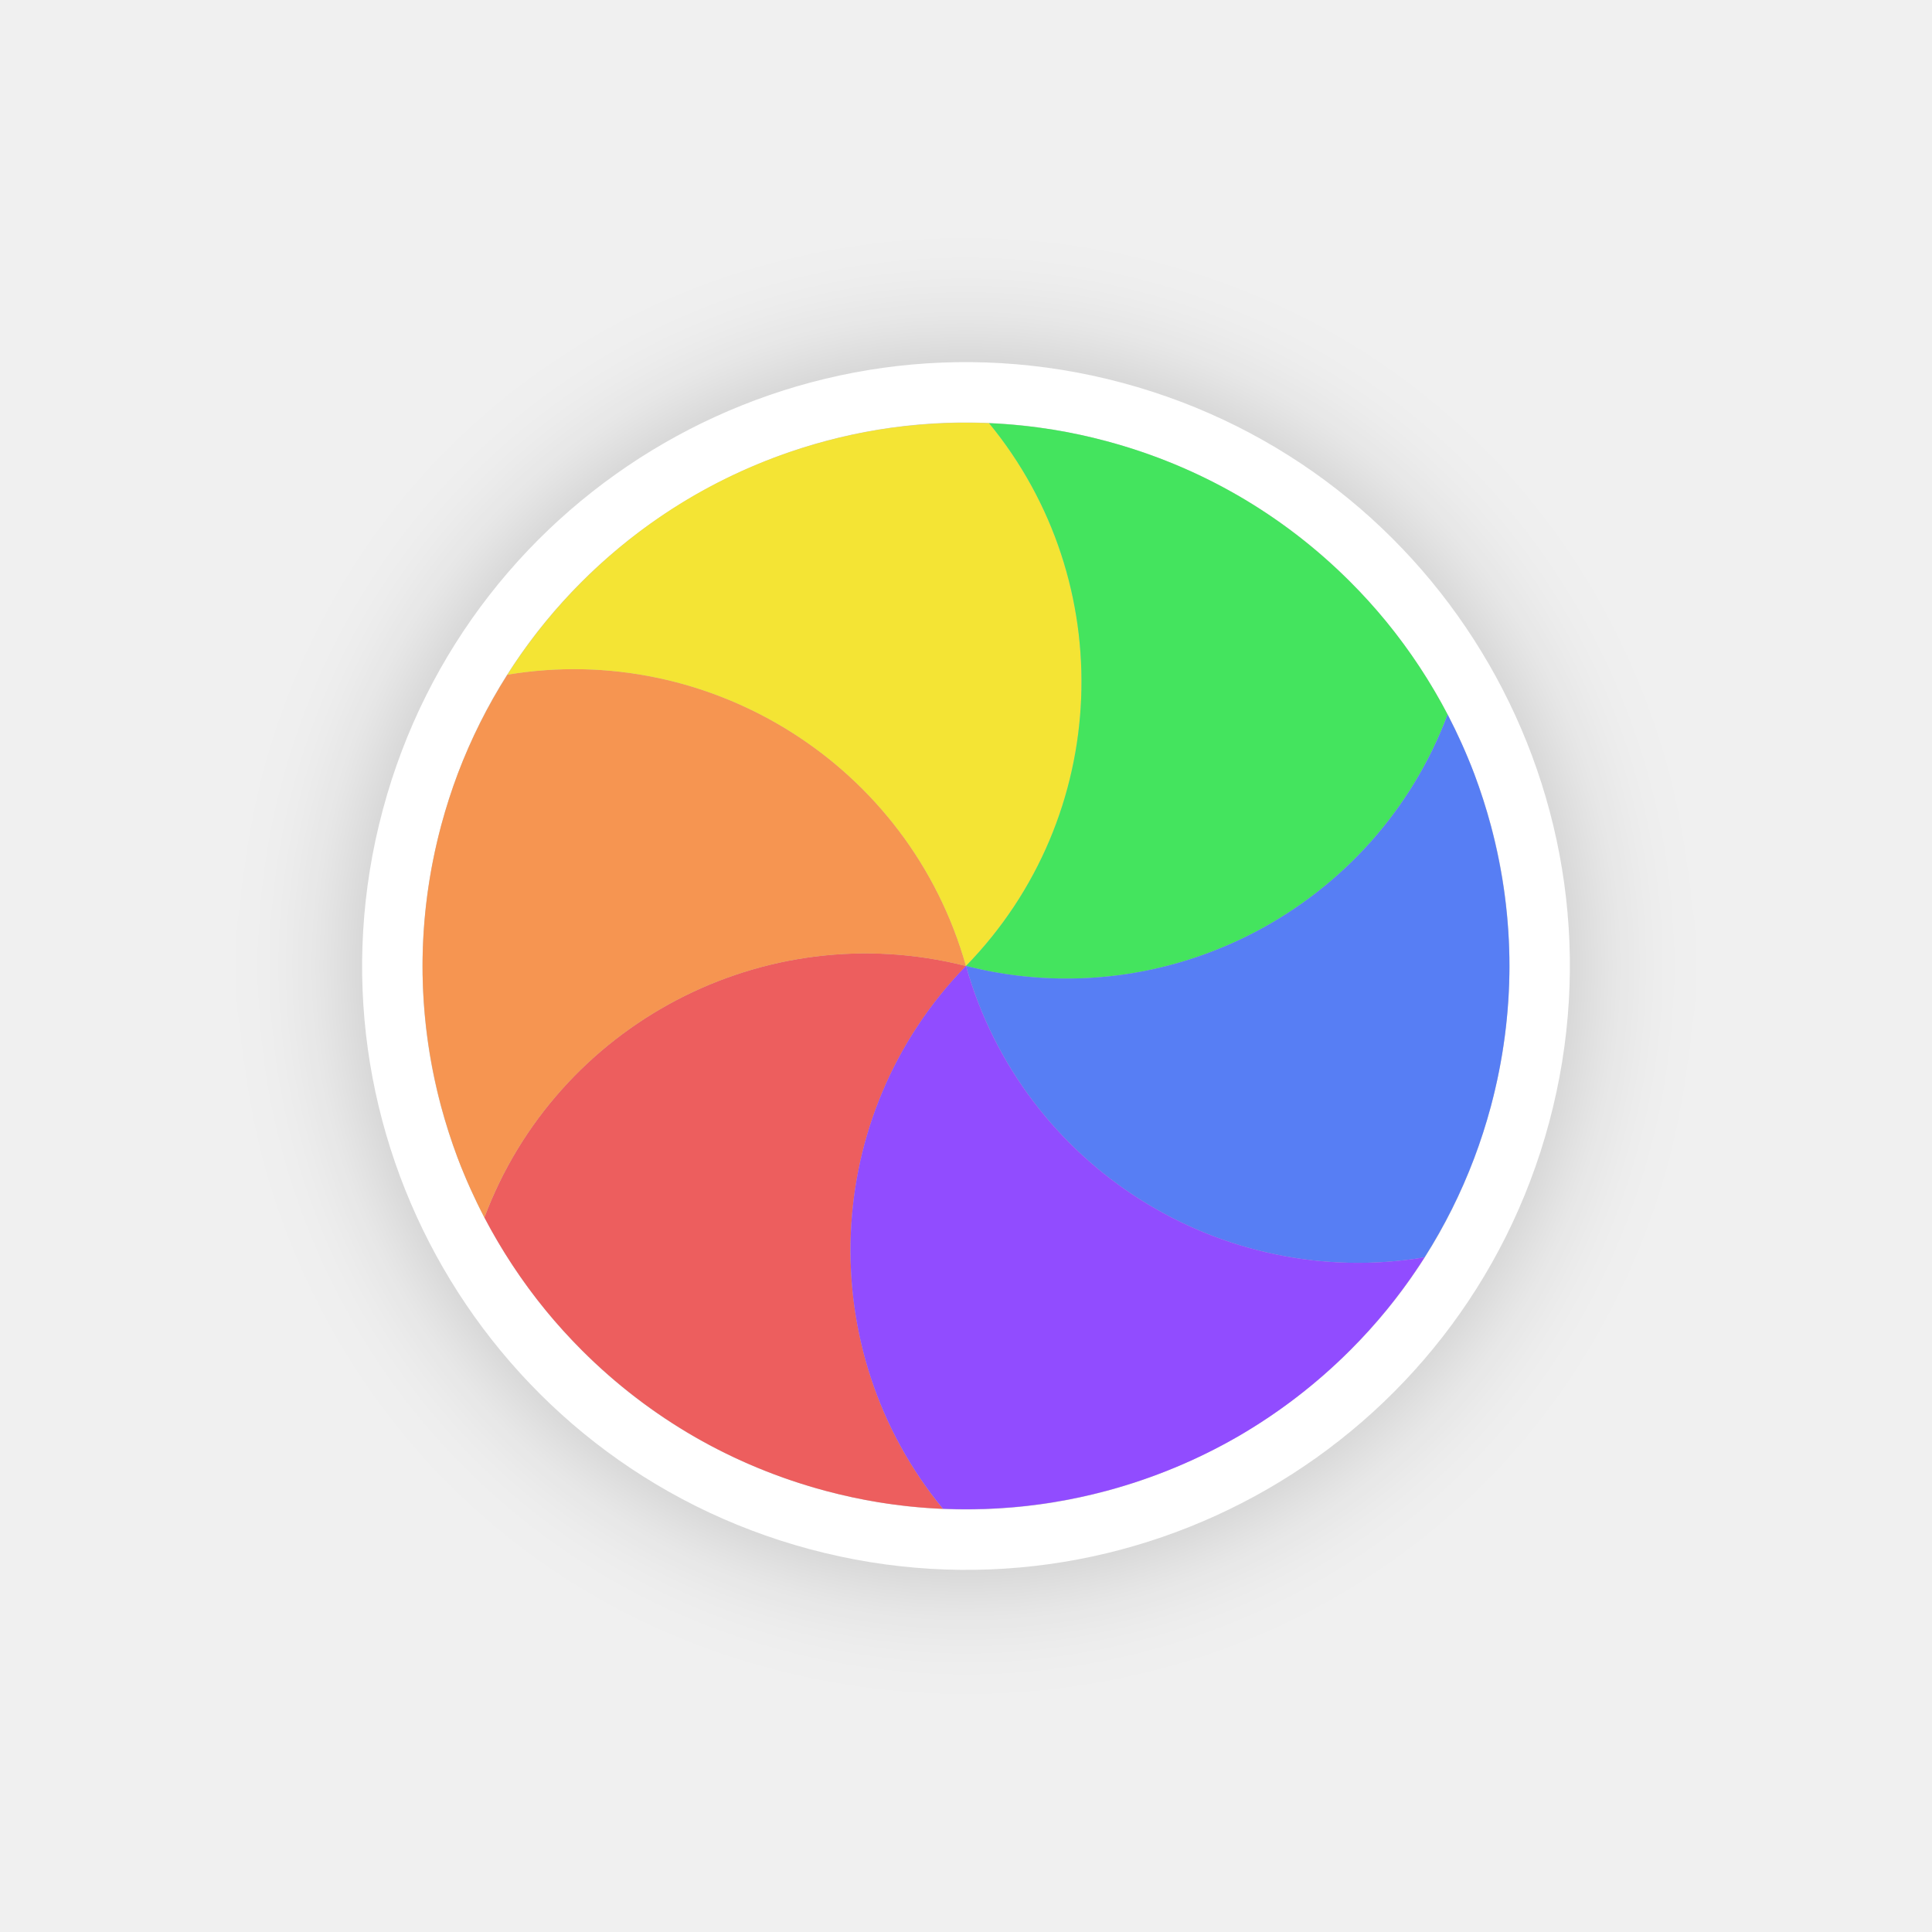
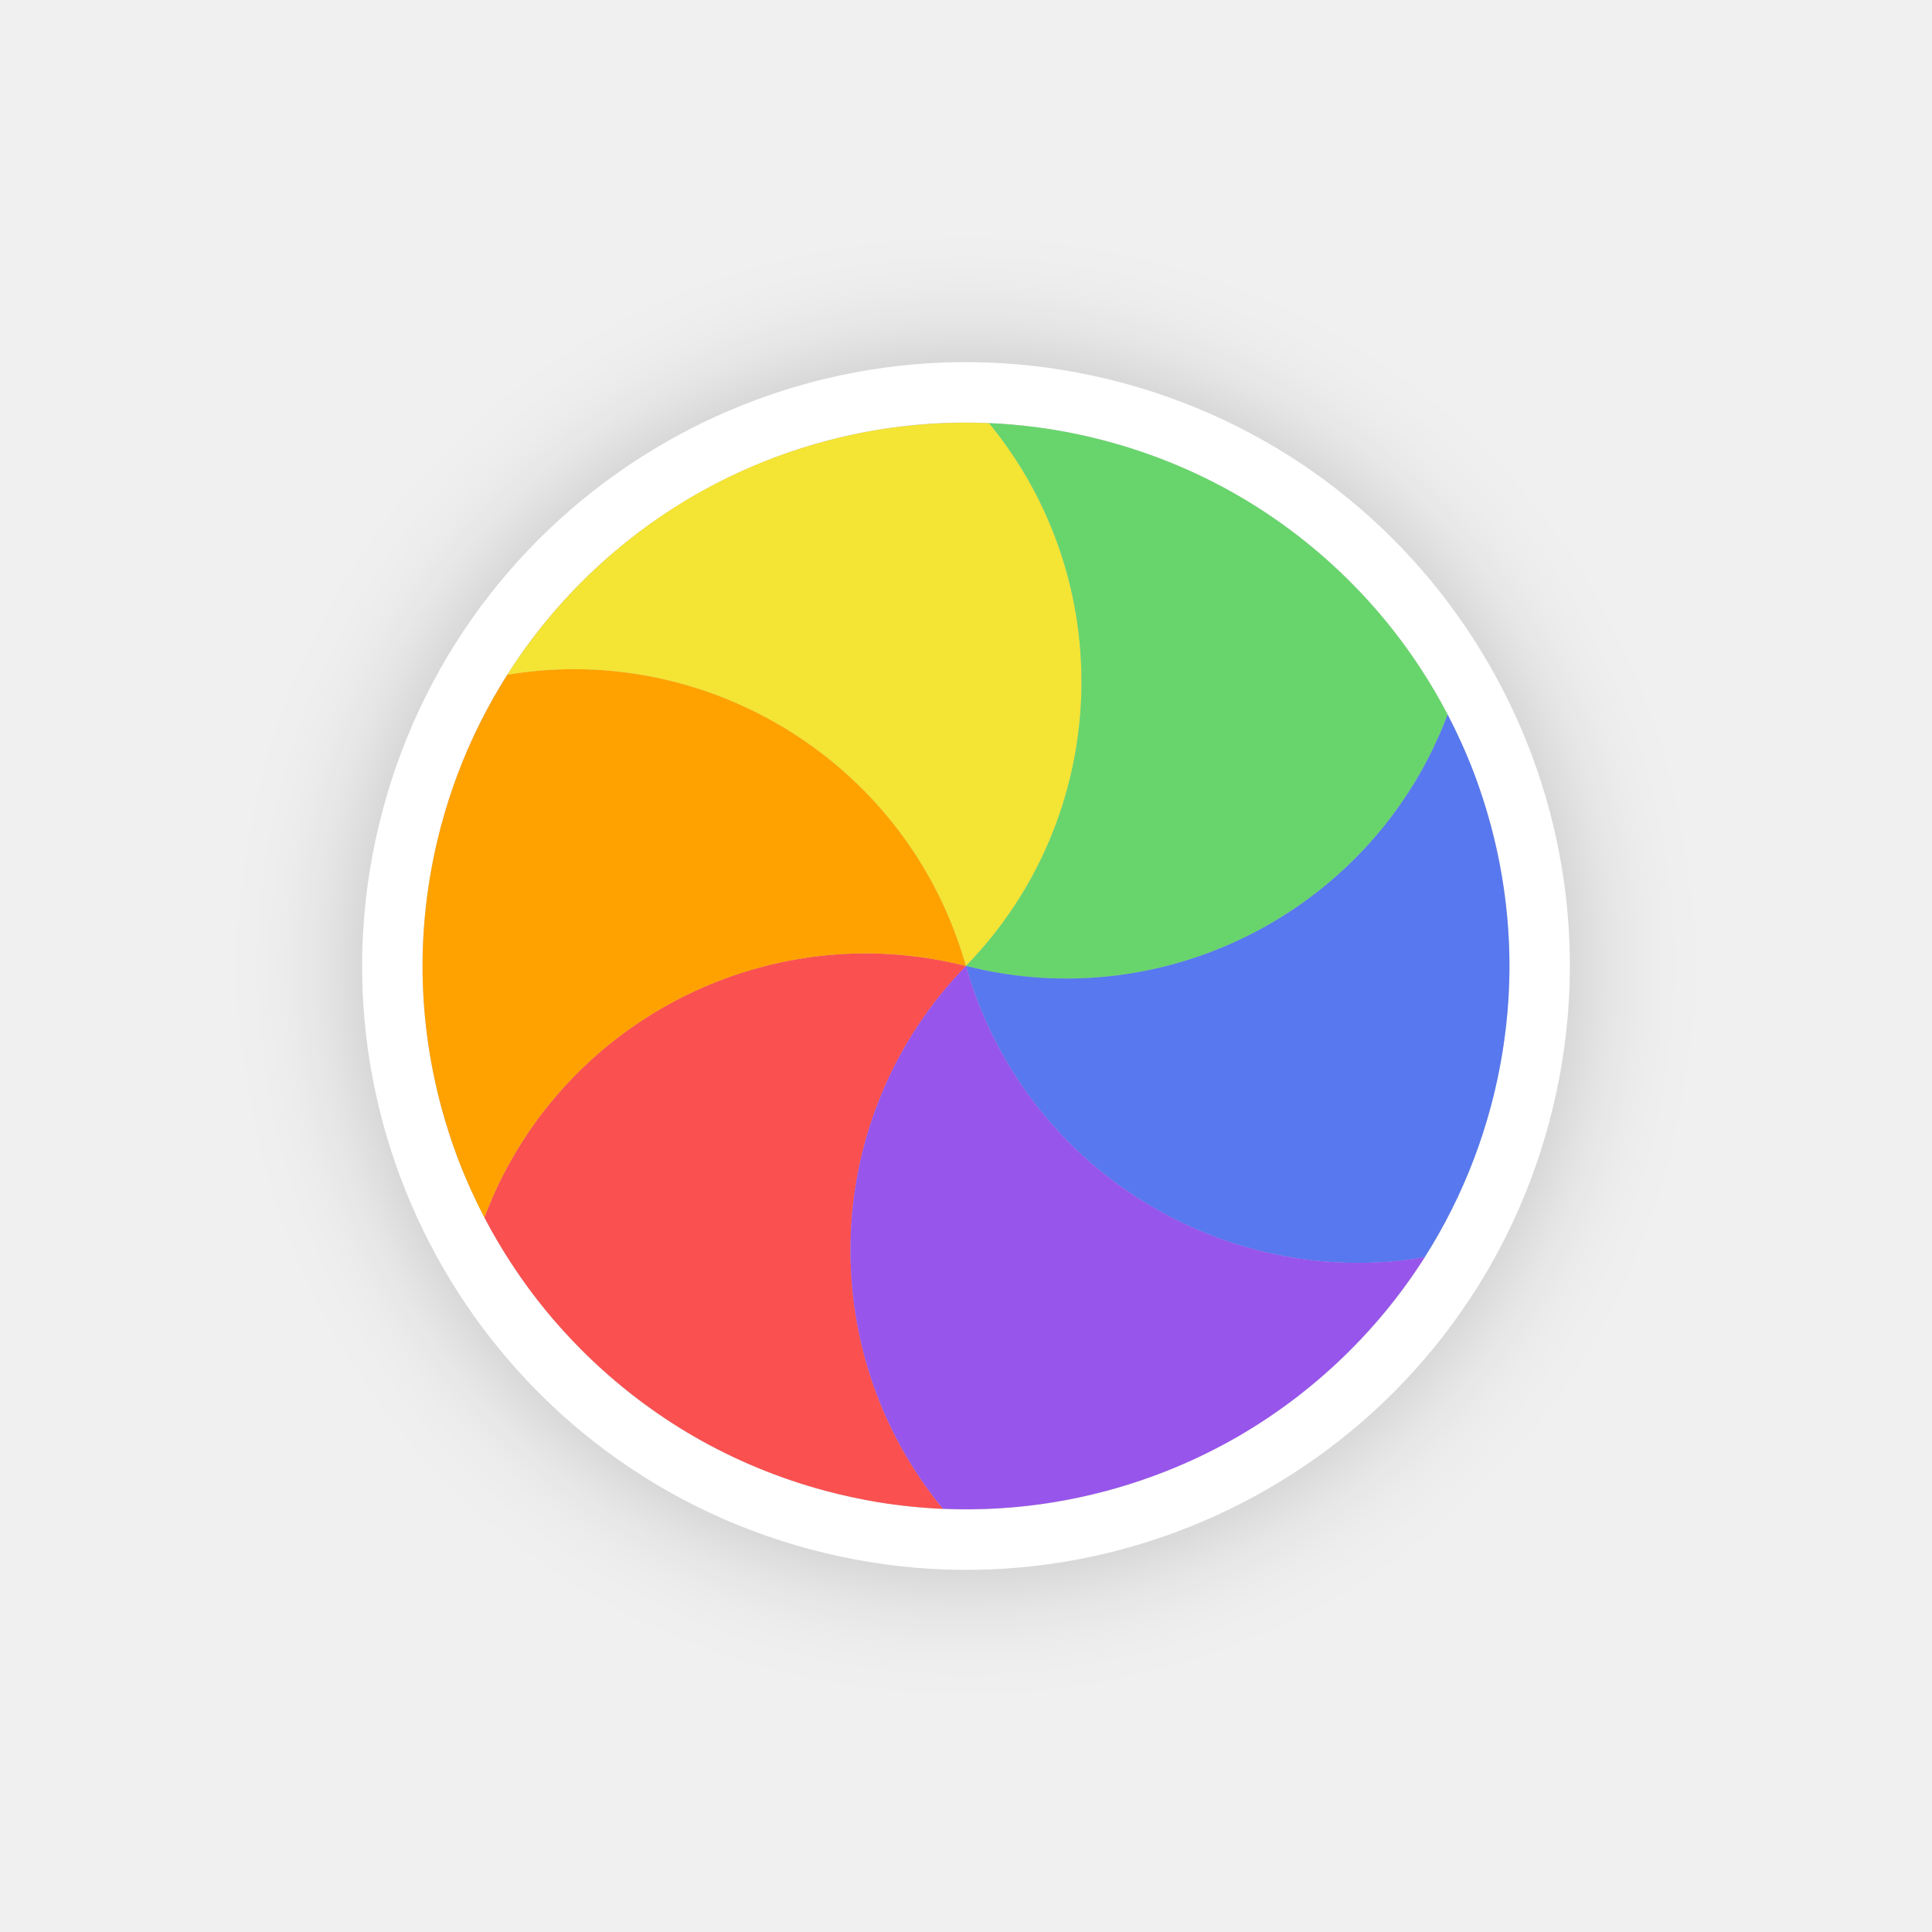
<svg xmlns="http://www.w3.org/2000/svg" width="32" height="32" viewBox="0 0 32 32" fill="none">
  <g filter="url(#filter0_d_182_7433)">
    <circle cx="16" cy="16" r="9.5" transform="rotate(-165 16 16)" stroke="white" stroke-linejoin="round" />
-     <path d="M15.619 24.991C15.261 24.976 14.905 24.939 14.551 24.882C14.258 24.834 13.964 24.77 13.671 24.692C12.893 24.483 12.166 24.179 11.5 23.795C10.834 23.41 10.207 22.933 9.637 22.363C9.423 22.148 9.221 21.926 9.033 21.696C8.645 21.221 8.307 20.707 8.023 20.165C9.218 16.977 12.643 15.147 16.001 16C13.584 18.481 13.457 22.362 15.619 24.991Z" fill="#ED5E5E" />
-     <path d="M8.023 20.165C7.858 19.848 7.711 19.521 7.583 19.186C7.479 18.908 7.387 18.622 7.308 18.329C7.1 17.551 7 16.769 6.999 16C7 15.231 7.1 14.449 7.308 13.671C7.387 13.378 7.479 13.092 7.583 12.815C7.801 12.241 8.077 11.691 8.405 11.174C11.763 10.616 15.06 12.666 16 16.001C12.643 15.148 9.219 16.978 8.023 20.165Z" fill="#F69551" />
-     <path d="M8.404 11.175C8.596 10.873 8.806 10.582 9.033 10.304C9.221 10.074 9.422 9.852 9.637 9.637C10.207 9.067 10.834 8.59 11.499 8.205C12.166 7.821 12.893 7.516 13.671 7.308C13.964 7.229 14.257 7.166 14.55 7.118C15.156 7.02 15.77 6.984 16.382 7.009C18.544 9.638 18.417 13.519 15.999 16C15.059 12.667 11.762 10.616 8.404 11.175Z" fill="#F4E434" />
-     <path d="M16.381 7.009C16.738 7.024 17.095 7.061 17.449 7.118C17.742 7.166 18.036 7.229 18.329 7.308C19.107 7.516 19.834 7.821 20.5 8.205C21.166 8.59 21.793 9.067 22.363 9.637C22.577 9.851 22.779 10.074 22.967 10.304C23.355 10.779 23.693 11.293 23.977 11.835C22.782 15.022 19.357 16.853 15.999 16C18.416 13.519 18.544 9.638 16.381 7.009Z" fill="#44E45E" />
-     <path d="M23.977 11.834C24.142 12.152 24.289 12.479 24.417 12.814C24.521 13.092 24.613 13.378 24.692 13.671C24.9 14.449 25 15.23 25.001 16C25 16.769 24.9 17.551 24.692 18.329C24.613 18.622 24.521 18.907 24.416 19.185C24.199 19.759 23.923 20.309 23.595 20.826C20.237 21.384 16.94 19.333 16 15.999C19.357 16.852 22.782 15.021 23.977 11.834Z" fill="#577EF4" />
-     <path d="M23.596 20.825C23.404 21.127 23.194 21.418 22.967 21.696C22.779 21.926 22.578 22.148 22.363 22.363C21.794 22.932 21.166 23.41 20.501 23.795C19.834 24.179 19.107 24.483 18.329 24.692C18.036 24.77 17.743 24.833 17.45 24.881C16.844 24.98 16.23 25.016 15.618 24.99C13.456 22.362 13.583 18.48 16 15.999C16.941 19.333 20.238 21.384 23.596 20.825Z" fill="#914CFF" />
+     <path d="M15.619 24.991C15.262 24.975 14.905 24.939 14.551 24.882C14.258 24.833 13.964 24.77 13.671 24.692C12.893 24.483 12.166 24.179 11.5 23.795C10.834 23.41 10.207 22.932 9.637 22.363C9.423 22.148 9.221 21.926 9.033 21.696C8.645 21.221 8.307 20.707 8.023 20.165C9.218 16.977 12.643 15.147 16.001 16C13.584 18.481 13.457 22.362 15.619 24.991Z" fill="#FB5050" />
+     <path d="M8.023 20.165C7.858 19.848 7.711 19.521 7.583 19.186C7.479 18.908 7.387 18.622 7.308 18.329C7.1 17.551 7 16.769 6.999 16C7 15.231 7.1 14.449 7.308 13.671C7.387 13.378 7.479 13.092 7.584 12.814C7.801 12.241 8.077 11.691 8.405 11.174C11.763 10.616 15.06 12.666 16 16C12.643 15.148 9.219 16.978 8.023 20.165Z" fill="#FFA200" />
+     <path d="M8.404 11.175C8.596 10.872 8.806 10.582 9.033 10.304C9.221 10.074 9.422 9.851 9.637 9.637C10.207 9.067 10.834 8.59 11.499 8.205C12.166 7.821 12.893 7.516 13.671 7.308C13.964 7.229 14.257 7.166 14.55 7.118C15.156 7.02 15.77 6.984 16.382 7.009C18.544 9.638 18.417 13.519 15.999 16C15.059 12.667 11.762 10.616 8.404 11.175Z" fill="#F4E434" />
+     <path d="M16.381 7.009C16.738 7.024 17.095 7.061 17.449 7.118C17.742 7.166 18.036 7.229 18.329 7.308C19.107 7.516 19.834 7.821 20.5 8.205C21.166 8.59 21.793 9.067 22.363 9.637C22.577 9.851 22.779 10.074 22.967 10.304C23.355 10.779 23.693 11.292 23.977 11.835C22.782 15.022 19.357 16.853 15.999 16C18.416 13.518 18.544 9.638 16.381 7.009Z" fill="#68D56C" />
+     <path d="M23.977 11.834C24.142 12.152 24.289 12.479 24.417 12.814C24.521 13.092 24.613 13.378 24.692 13.671C24.9 14.449 25 15.23 25.001 16C25 16.769 24.9 17.551 24.692 18.329C24.613 18.622 24.521 18.907 24.416 19.185C24.199 19.759 23.923 20.309 23.595 20.826C20.237 21.384 16.94 19.333 16 15.999C19.357 16.852 22.782 15.021 23.977 11.834Z" fill="#5778EE" />
+     <path d="M23.596 20.825C23.404 21.127 23.194 21.418 22.967 21.696C22.779 21.926 22.578 22.148 22.363 22.363C21.794 22.932 21.166 23.41 20.501 23.795C19.834 24.179 19.107 24.483 18.329 24.692C18.036 24.77 17.743 24.833 17.45 24.881C16.844 24.98 16.23 25.016 15.618 24.99C13.456 22.362 13.583 18.48 16 15.999C16.941 19.333 20.238 21.384 23.596 20.825Z" fill="#9755EC" />
  </g>
  <defs>
    <filter id="filter0_d_182_7433" x="-2" y="-2" width="36" height="36" filterUnits="userSpaceOnUse" color-interpolation-filters="sRGB">
      <feFlood flood-opacity="0" result="BackgroundImageFix" />
      <feColorMatrix in="SourceAlpha" type="matrix" values="0 0 0 0 0 0 0 0 0 0 0 0 0 0 0 0 0 0 127 0" result="hardAlpha" />
      <feOffset />
      <feGaussianBlur stdDeviation="1" />
      <feColorMatrix type="matrix" values="0 0 0 0 0 0 0 0 0 0 0 0 0 0 0 0 0 0 0.2 0" />
      <feBlend mode="normal" in2="BackgroundImageFix" result="effect1_dropShadow_182_7433" />
      <feBlend mode="normal" in="SourceGraphic" in2="effect1_dropShadow_182_7433" result="shape" />
    </filter>
  </defs>
</svg>
